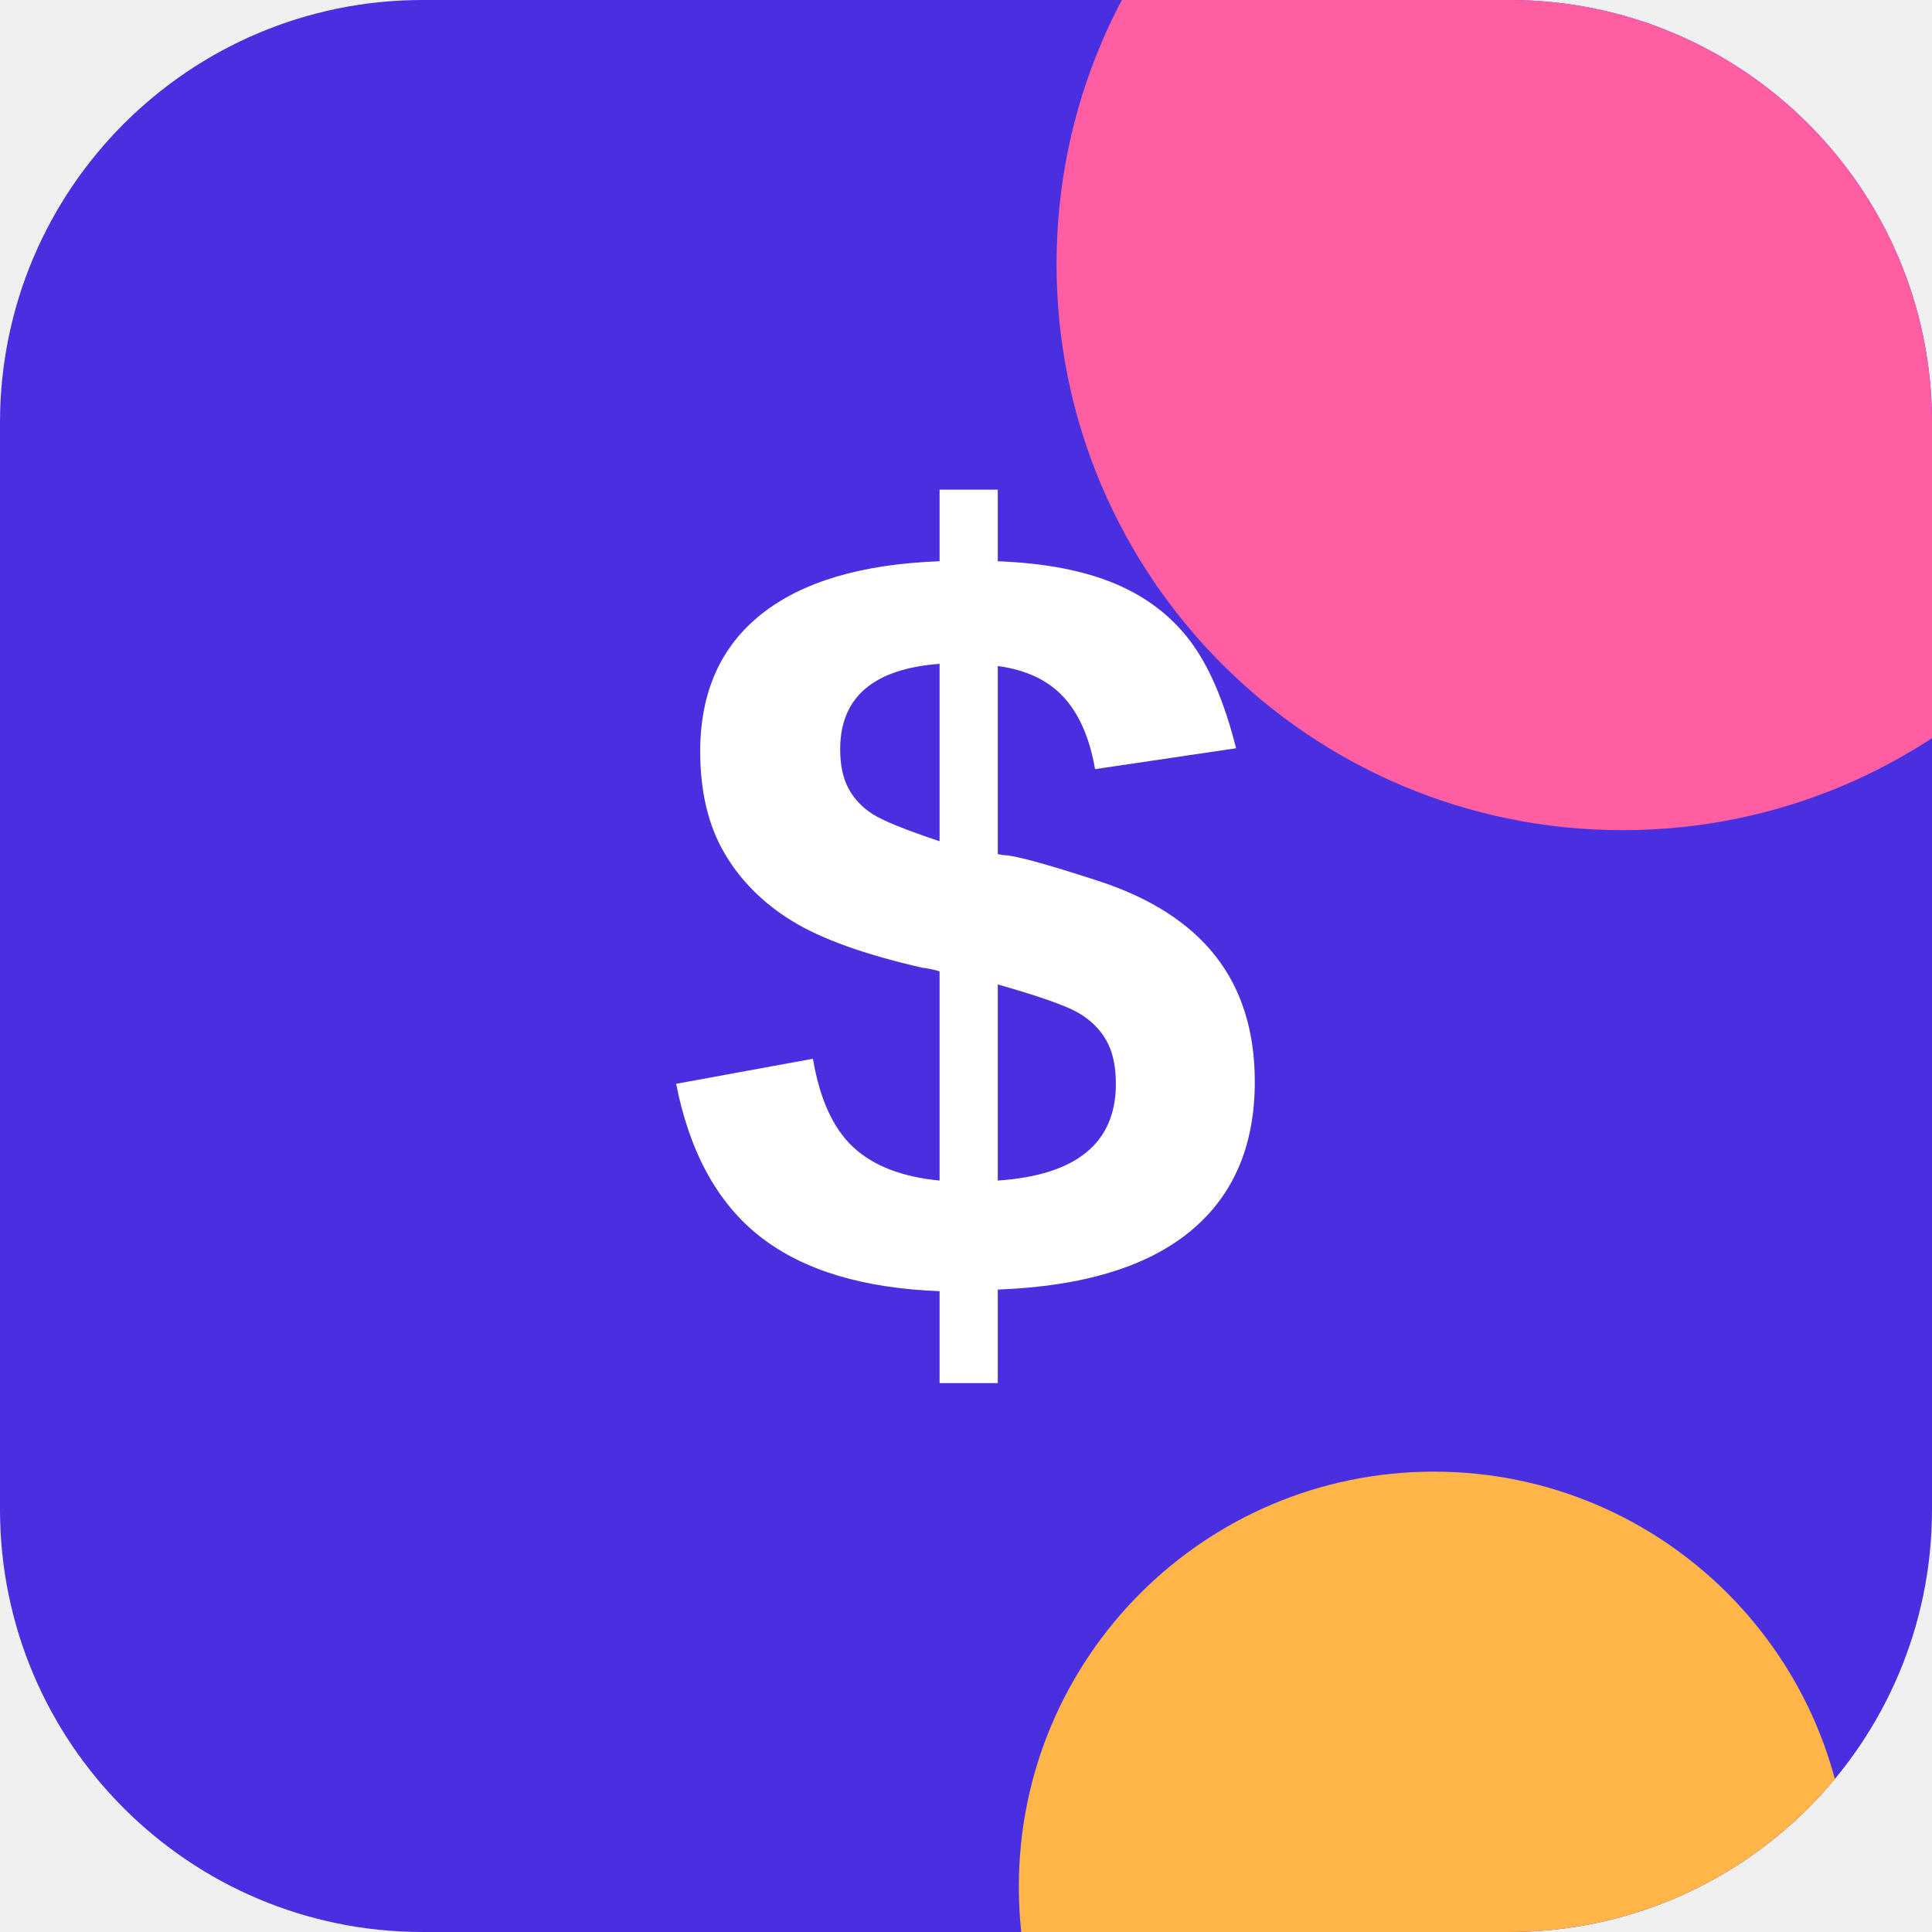
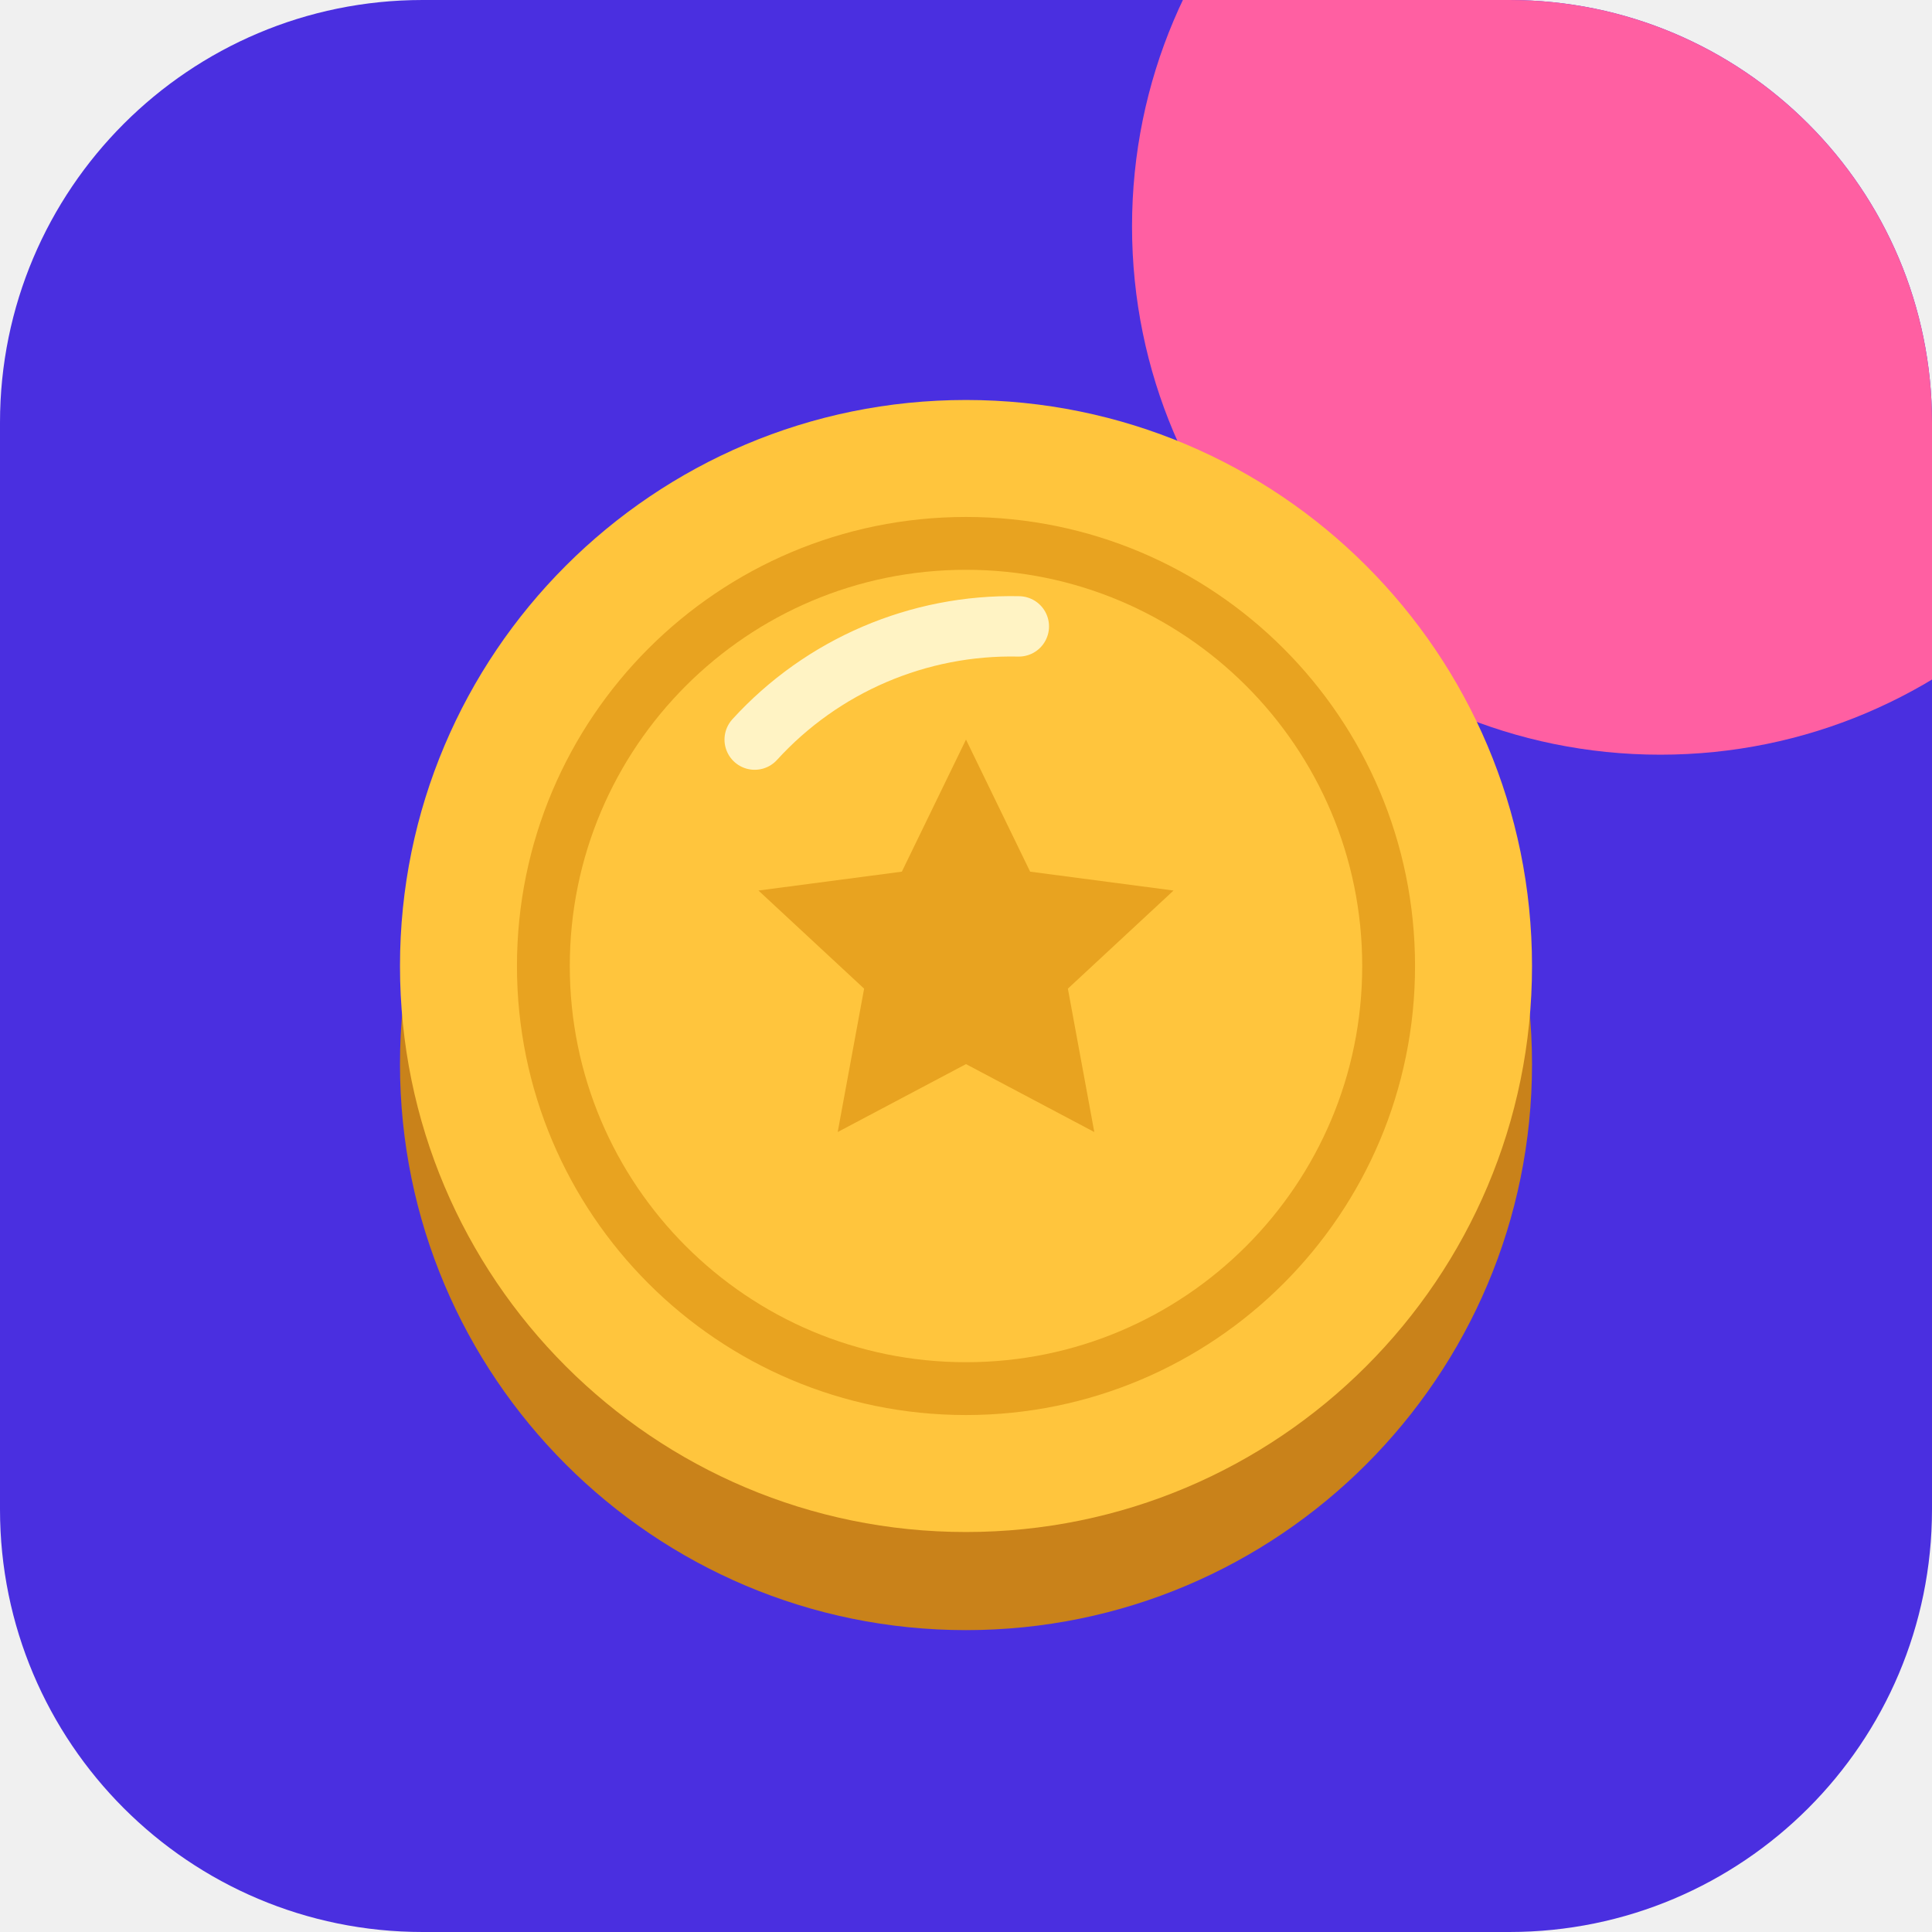
<svg xmlns="http://www.w3.org/2000/svg" viewBox="0 0 512 512">
  <defs>
    <clipPath id="c">
      <rect width="512" height="512" rx="112" />
    </clipPath>
  </defs>
  <g clip-path="url(#c)">
    <rect width="512" height="512" fill="#4a2fe0" />
-     <circle cx="430" cy="70" r="150" fill="#ff5fa2" />
-     <circle cx="380" cy="500" r="110" fill="#ffb547" />
-     <text x="256" y="345" text-anchor="middle" font-family="Arial, Helvetica, sans-serif" font-weight="900" font-size="290" fill="#fff">$</text>
+     <circle cx="440" cy="60" r="140" fill="#ff5fa2" />
+     <ellipse cx="256" cy="282" rx="150" ry="150" fill="#c9821a" />
+     <circle cx="256" cy="256" r="150" fill="#ffc53d" />
+     <circle cx="256" cy="256" r="112" fill="none" stroke="#e8a320" stroke-width="14" />
+     <path d="M200 196a92 92 0 0 1 70-30" fill="none" stroke="#fff3c4" stroke-width="16" stroke-linecap="round" />
+     <path d="M256 196l17 35 38 5-28 26 7 38-34-18-34 18 7-38-28-26 38-5z" fill="#e8a320" />
  </g>
</svg>
